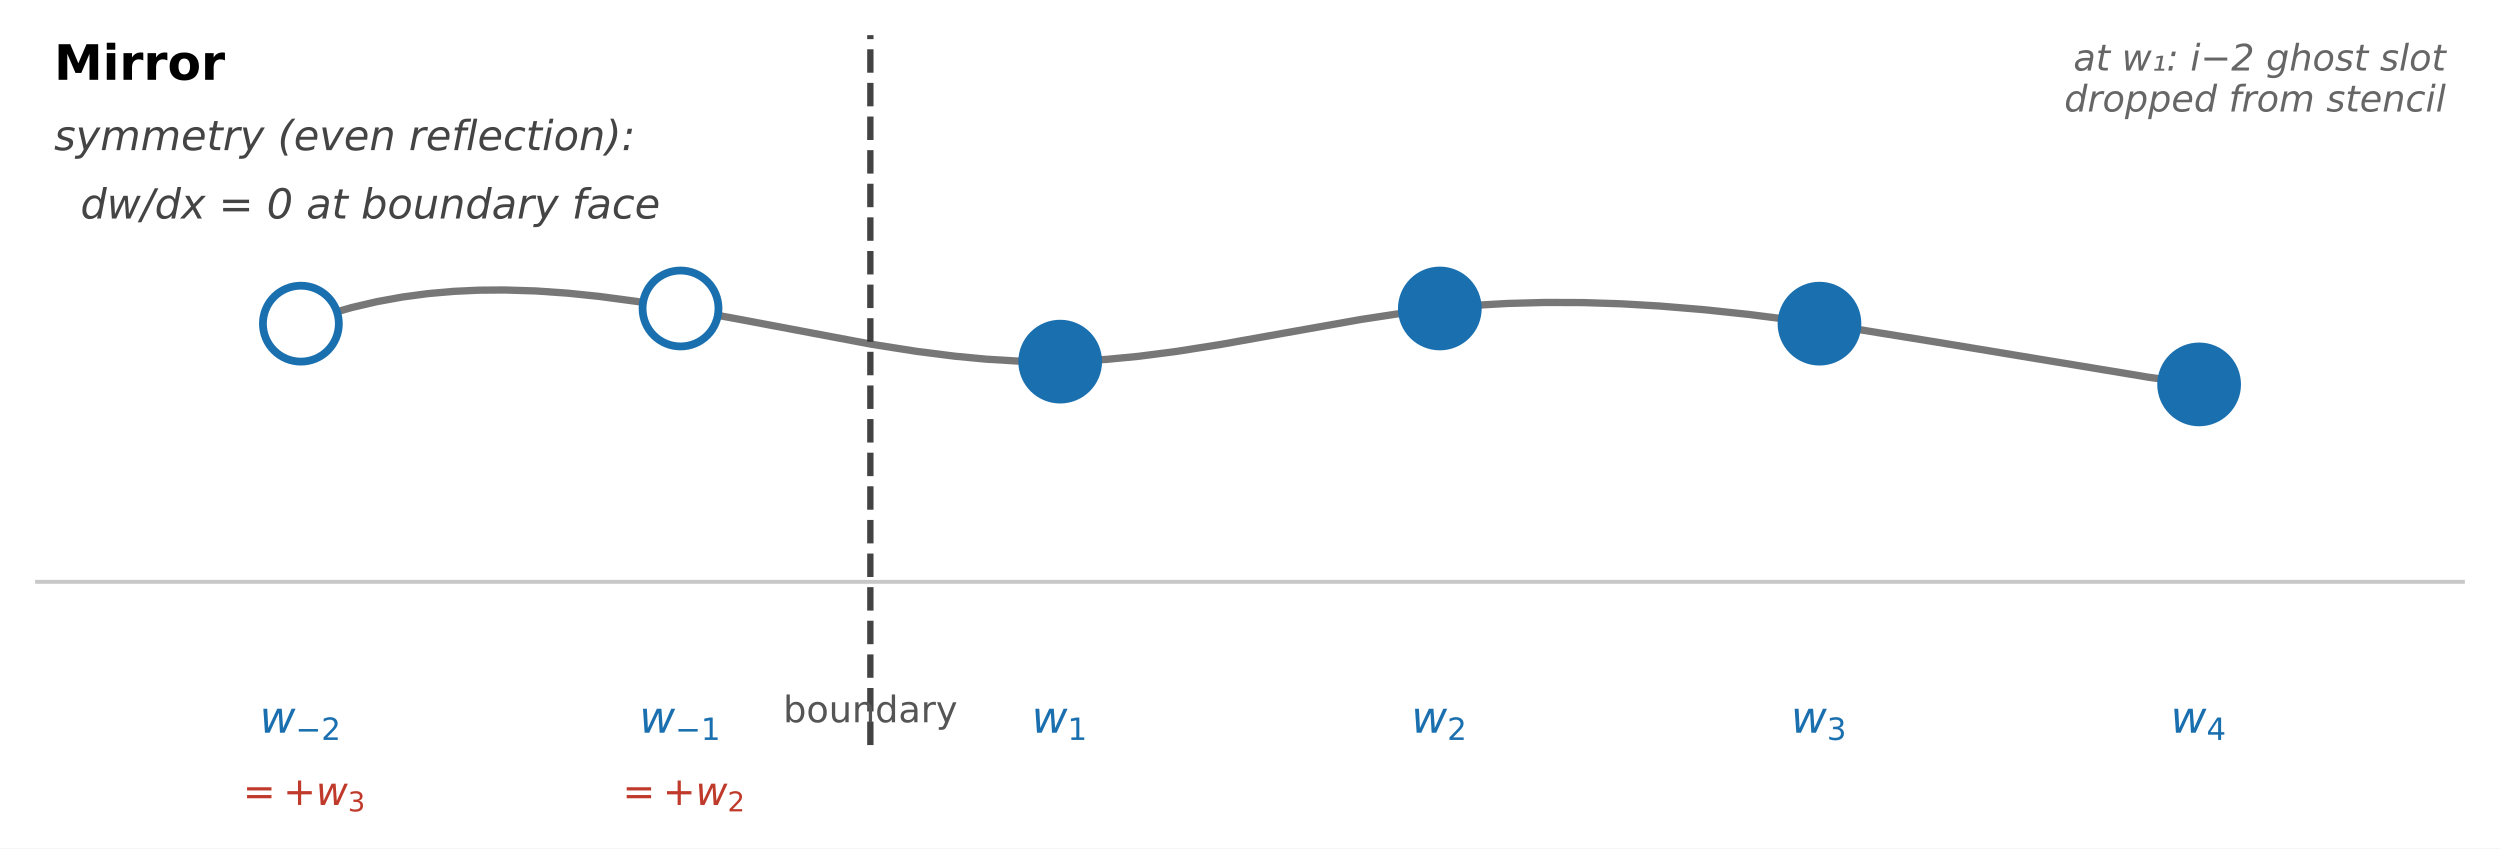
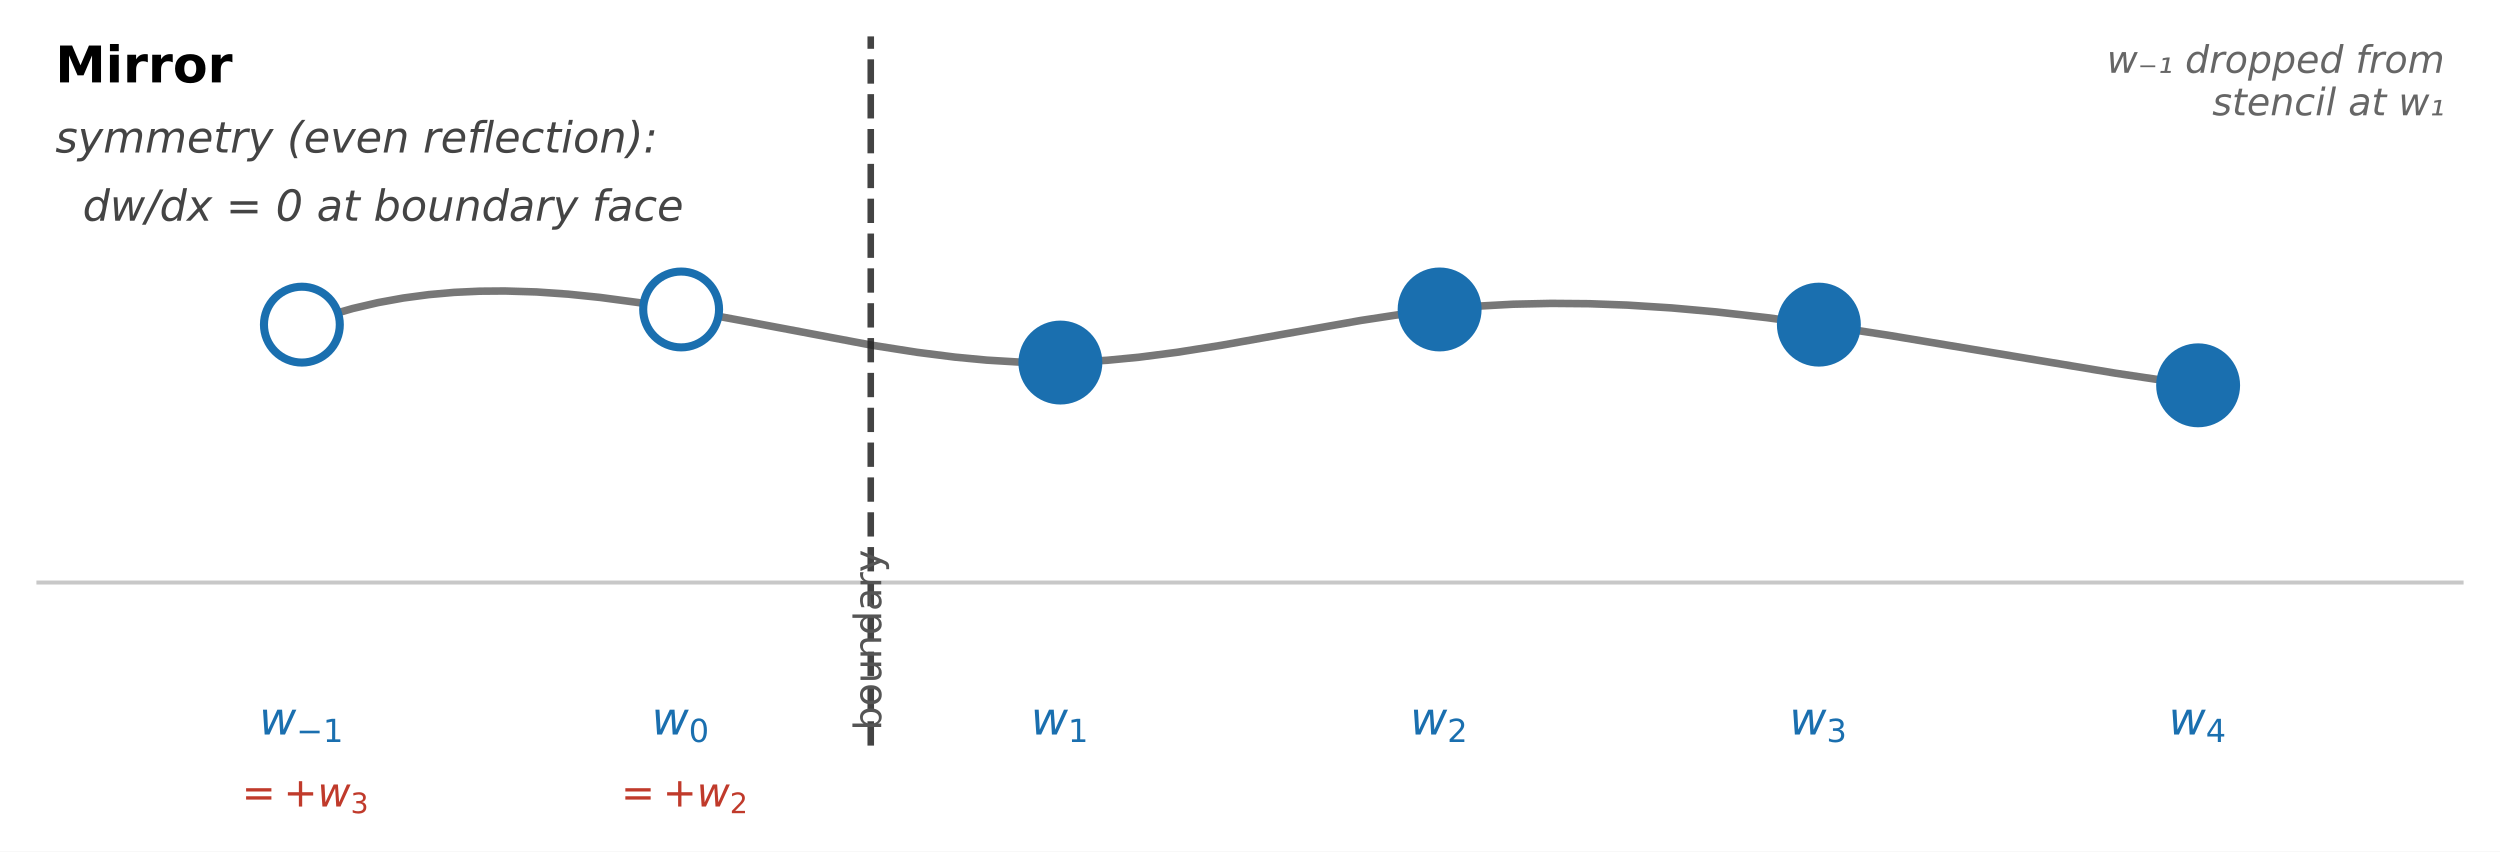
- <svg xmlns="http://www.w3.org/2000/svg" xmlns:xlink="http://www.w3.org/1999/xlink" width="512.4pt" height="173.877pt" viewBox="0 0 512.4 173.877" version="1.1">
+ <svg xmlns="http://www.w3.org/2000/svg" xmlns:xlink="http://www.w3.org/1999/xlink" width="494.4pt" height="168.393pt" viewBox="0 0 494.4 168.393" version="1.1">
  <defs>
    <style type="text/css">*{stroke-linejoin: round; stroke-linecap: butt}</style>
  </defs>
  <g id="figure_1">
    <g id="patch_1">
-       <path d="M 0 173.877  L 512.4 173.877  L 512.4 0  L 0 0  z " style="fill: #ffffff" />
+       <path d="M 0 168.393  L 494.4 168.393  L 494.4 0  L 0 0  z " style="fill: #ffffff" />
    </g>
    <g id="axes_1">
      <g id="line2d_1">
-         <path d="M 7.2 119.25  L 505.2 119.25  " clip-path="url(#pf975902f42)" style="fill: none; stroke: #c8c8c8; stroke-width: 0.8; stroke-linecap: square" />
+         <path d="M 7.2 115.2  L 487.2 115.2  " clip-path="url(#p5c4c3e72d8)" style="fill: none; stroke: #c8c8c8; stroke-width: 0.8; stroke-linecap: square" />
      </g>
      <g id="line2d_2">
-         <path d="M 61.669 66.338  L 66.874 64.534  L 72.078 63.034  L 77.283 61.82  L 82.488 60.874  L 87.693 60.18  L 92.898 59.72  L 98.103 59.476  L 103.308 59.433  L 109.814 59.633  L 116.32 60.084  L 122.826 60.753  L 130.633 61.796  L 139.741 63.27  L 151.452 65.431  L 178.778 70.586  L 187.886 72.015  L 195.694 73.005  L 202.2 73.621  L 208.706 74.009  L 215.212 74.138  L 220.417 74.032  L 226.923 73.648  L 233.429 73.022  L 241.236 72.012  L 250.345 70.571  L 263.357 68.245  L 278.971 65.473  L 288.08 64.086  L 295.887 63.143  L 302.393 62.575  L 308.899 62.2  L 316.706 61.988  L 324.514 62.018  L 332.321 62.268  L 340.128 62.719  L 349.237 63.471  L 358.345 64.435  L 368.755 65.755  L 380.466 67.46  L 396.08 69.982  L 440.322 77.31  L 450.731 78.787  L 450.731 78.787  " clip-path="url(#pf975902f42)" style="fill: none; stroke: #555555; stroke-opacity: 0.8; stroke-width: 1.5; stroke-linecap: square" />
+         <path d="M 59.7 64.2  L 64.717 62.462  L 69.733 61.016  L 74.75 59.846  L 79.767 58.934  L 84.784 58.265  L 89.8 57.821  L 94.817 57.587  L 99.834 57.545  L 106.105 57.737  L 112.376 58.172  L 118.646 58.817  L 126.172 59.823  L 134.951 61.244  L 146.238 63.326  L 172.576 68.295  L 181.356 69.672  L 188.881 70.627  L 195.152 71.22  L 201.422 71.595  L 207.693 71.719  L 212.71 71.617  L 218.981 71.246  L 225.252 70.643  L 232.777 69.67  L 241.556 68.281  L 254.098 66.038  L 269.148 63.367  L 277.927 62.03  L 285.453 61.121  L 291.723 60.573  L 299.248 60.161  L 306.774 59.997  L 314.299 60.062  L 321.824 60.337  L 330.603 60.897  L 339.382 61.683  L 349.416 62.819  L 360.703 64.345  L 373.245 66.269  L 392.058 69.415  L 418.396 73.811  L 430.937 75.686  L 434.7 76.2  L 434.7 76.2  " clip-path="url(#p5c4c3e72d8)" style="fill: none; stroke: #555555; stroke-opacity: 0.8; stroke-width: 1.5; stroke-linecap: square" />
      </g>
      <g id="line2d_3">
-         <path d="M 178.387 152.709  L 178.387 7.2  " clip-path="url(#pf975902f42)" style="fill: none; stroke-dasharray: 4.81,2.08; stroke-dashoffset: 0; stroke: #222222; stroke-opacity: 0.85; stroke-width: 1.3" />
+         <path d="M 172.2 147.45  L 172.2 7.2  " clip-path="url(#p5c4c3e72d8)" style="fill: none; stroke-dasharray: 4.81,2.08; stroke-dashoffset: 0; stroke: #222222; stroke-opacity: 0.85; stroke-width: 1.3" />
      </g>
      <g id="text_1">
-         <g style="fill: #555555" transform="translate(160.5193 148.0371) scale(0.075 -0.075)">
+         <g style="fill: #555555" transform="translate(174.2695 144.45) rotate(-90) scale(0.075 -0.075)">
          <defs>
            <path id="DejaVuSans-62" d="M 3116 1747  Q 3116 2381 2855 2742  Q 2594 3103 2138 3103  Q 1681 3103 1420 2742  Q 1159 2381 1159 1747  Q 1159 1113 1420 752  Q 1681 391 2138 391  Q 2594 391 2855 752  Q 3116 1113 3116 1747  z M 1159 2969  Q 1341 3281 1617 3432  Q 1894 3584 2278 3584  Q 2916 3584 3314 3078  Q 3713 2572 3713 1747  Q 3713 922 3314 415  Q 2916 -91 2278 -91  Q 1894 -91 1617 61  Q 1341 213 1159 525  L 1159 0  L 581 0  L 581 4863  L 1159 4863  L 1159 2969  z " transform="scale(0.015625)" />
            <path id="DejaVuSans-6f" d="M 1959 3097  Q 1497 3097 1228 2736  Q 959 2375 959 1747  Q 959 1119 1226 758  Q 1494 397 1959 397  Q 2419 397 2687 759  Q 2956 1122 2956 1747  Q 2956 2369 2687 2733  Q 2419 3097 1959 3097  z M 1959 3584  Q 2709 3584 3137 3096  Q 3566 2609 3566 1747  Q 3566 888 3137 398  Q 2709 -91 1959 -91  Q 1206 -91 779 398  Q 353 888 353 1747  Q 353 2609 779 3096  Q 1206 3584 1959 3584  z " transform="scale(0.015625)" />
            <path id="DejaVuSans-75" d="M 544 1381  L 544 3500  L 1119 3500  L 1119 1403  Q 1119 906 1312 657  Q 1506 409 1894 409  Q 2359 409 2629 706  Q 2900 1003 2900 1516  L 2900 3500  L 3475 3500  L 3475 0  L 2900 0  L 2900 538  Q 2691 219 2414 64  Q 2138 -91 1772 -91  Q 1169 -91 856 284  Q 544 659 544 1381  z M 1991 3584  L 1991 3584  z " transform="scale(0.015625)" />
            <path id="DejaVuSans-6e" d="M 3513 2113  L 3513 0  L 2938 0  L 2938 2094  Q 2938 2591 2744 2837  Q 2550 3084 2163 3084  Q 1697 3084 1428 2787  Q 1159 2491 1159 1978  L 1159 0  L 581 0  L 581 3500  L 1159 3500  L 1159 2956  Q 1366 3272 1645 3428  Q 1925 3584 2291 3584  Q 2894 3584 3203 3211  Q 3513 2838 3513 2113  z " transform="scale(0.015625)" />
            <path id="DejaVuSans-64" d="M 2906 2969  L 2906 4863  L 3481 4863  L 3481 0  L 2906 0  L 2906 525  Q 2725 213 2448 61  Q 2172 -91 1784 -91  Q 1150 -91 751 415  Q 353 922 353 1747  Q 353 2572 751 3078  Q 1150 3584 1784 3584  Q 2172 3584 2448 3432  Q 2725 3281 2906 2969  z M 947 1747  Q 947 1113 1208 752  Q 1469 391 1925 391  Q 2381 391 2643 752  Q 2906 1113 2906 1747  Q 2906 2381 2643 2742  Q 2381 3103 1925 3103  Q 1469 3103 1208 2742  Q 947 2381 947 1747  z " transform="scale(0.015625)" />
            <path id="DejaVuSans-61" d="M 2194 1759  Q 1497 1759 1228 1600  Q 959 1441 959 1056  Q 959 750 1161 570  Q 1363 391 1709 391  Q 2188 391 2477 730  Q 2766 1069 2766 1631  L 2766 1759  L 2194 1759  z M 3341 1997  L 3341 0  L 2766 0  L 2766 531  Q 2569 213 2275 61  Q 1981 -91 1556 -91  Q 1019 -91 701 211  Q 384 513 384 1019  Q 384 1609 779 1909  Q 1175 2209 1959 2209  L 2766 2209  L 2766 2266  Q 2766 2663 2505 2880  Q 2244 3097 1772 3097  Q 1472 3097 1187 3025  Q 903 2953 641 2809  L 641 3341  Q 956 3463 1253 3523  Q 1550 3584 1831 3584  Q 2591 3584 2966 3190  Q 3341 2797 3341 1997  z " transform="scale(0.015625)" />
            <path id="DejaVuSans-72" d="M 2631 2963  Q 2534 3019 2420 3045  Q 2306 3072 2169 3072  Q 1681 3072 1420 2755  Q 1159 2438 1159 1844  L 1159 0  L 581 0  L 581 3500  L 1159 3500  L 1159 2956  Q 1341 3275 1631 3429  Q 1922 3584 2338 3584  Q 2397 3584 2469 3576  Q 2541 3569 2628 3553  L 2631 2963  z " transform="scale(0.015625)" />
            <path id="DejaVuSans-79" d="M 2059 -325  Q 1816 -950 1584 -1140  Q 1353 -1331 966 -1331  L 506 -1331  L 506 -850  L 844 -850  Q 1081 -850 1212 -737  Q 1344 -625 1503 -206  L 1606 56  L 191 3500  L 800 3500  L 1894 763  L 2988 3500  L 3597 3500  L 2059 -325  z " transform="scale(0.015625)" />
          </defs>
          <use xlink:href="#DejaVuSans-62" />
          <use xlink:href="#DejaVuSans-6f" transform="translate(63.47656 0)" />
          <use xlink:href="#DejaVuSans-75" transform="translate(124.6582 0)" />
          <use xlink:href="#DejaVuSans-6e" transform="translate(188.0371 0)" />
          <use xlink:href="#DejaVuSans-64" transform="translate(251.416 0)" />
          <use xlink:href="#DejaVuSans-61" transform="translate(314.8926 0)" />
          <use xlink:href="#DejaVuSans-72" transform="translate(376.1719 0)" />
          <use xlink:href="#DejaVuSans-79" transform="translate(417.2852 0)" />
        </g>
      </g>
      <g id="text_2">
-         <g style="fill: #1a6faf" transform="translate(53.20875 150.2105) scale(0.09 -0.09)">
+         <g style="fill: #1a6faf" transform="translate(51.24 145.2886) scale(0.09 -0.09)">
          <defs>
            <path id="DejaVuSans-Oblique-77" d="M 544 3500  L 1113 3500  L 1259 684  L 2566 3500  L 3231 3500  L 3425 684  L 4666 3500  L 5241 3500  L 3641 0  L 2969 0  L 2797 2900  L 1459 0  L 781 0  L 544 3500  z " transform="scale(0.015625)" />
            <path id="DejaVuSans-2212" d="M 678 2272  L 4684 2272  L 4684 1741  L 678 1741  L 678 2272  z " transform="scale(0.015625)" />
-             <path id="DejaVuSans-32" d="M 1228 531  L 3431 531  L 3431 0  L 469 0  L 469 531  Q 828 903 1448 1529  Q 2069 2156 2228 2338  Q 2531 2678 2651 2914  Q 2772 3150 2772 3378  Q 2772 3750 2511 3984  Q 2250 4219 1831 4219  Q 1534 4219 1204 4116  Q 875 4013 500 3803  L 500 4441  Q 881 4594 1212 4672  Q 1544 4750 1819 4750  Q 2544 4750 2975 4387  Q 3406 4025 3406 3419  Q 3406 3131 3298 2873  Q 3191 2616 2906 2266  Q 2828 2175 2409 1742  Q 1991 1309 1228 531  z " transform="scale(0.015625)" />
+             <path id="DejaVuSans-31" d="M 794 531  L 1825 531  L 1825 4091  L 703 3866  L 703 4441  L 1819 4666  L 2450 4666  L 2450 531  L 3481 531  L 3481 0  L 794 0  L 794 531  z " transform="scale(0.015625)" />
          </defs>
          <use xlink:href="#DejaVuSans-Oblique-77" transform="translate(0 0.3125)" />
          <use xlink:href="#DejaVuSans-2212" transform="translate(81.78711 -16.09375) scale(0.7)" />
-           <use xlink:href="#DejaVuSans-32" transform="translate(140.4395 -16.09375) scale(0.7)" />
+           <use xlink:href="#DejaVuSans-31" transform="translate(140.4395 -16.09375) scale(0.7)" />
        </g>
      </g>
      <g id="text_3">
-         <g style="fill: #c03a2b" transform="translate(48.22875 165.0131) scale(0.08 -0.08)">
+         <g style="fill: #c03a2b" transform="translate(46.26 159.5288) scale(0.08 -0.08)">
          <defs>
            <path id="DejaVuSans-3d" d="M 678 2906  L 4684 2906  L 4684 2381  L 678 2381  L 678 2906  z M 678 1631  L 4684 1631  L 4684 1100  L 678 1100  L 678 1631  z " transform="scale(0.015625)" />
            <path id="DejaVuSans-2b" d="M 2944 4013  L 2944 2272  L 4684 2272  L 4684 1741  L 2944 1741  L 2944 0  L 2419 0  L 2419 1741  L 678 1741  L 678 2272  L 2419 2272  L 2419 4013  L 2944 4013  z " transform="scale(0.015625)" />
            <path id="DejaVuSans-33" d="M 2597 2516  Q 3050 2419 3304 2112  Q 3559 1806 3559 1356  Q 3559 666 3084 287  Q 2609 -91 1734 -91  Q 1441 -91 1130 -33  Q 819 25 488 141  L 488 750  Q 750 597 1062 519  Q 1375 441 1716 441  Q 2309 441 2620 675  Q 2931 909 2931 1356  Q 2931 1769 2642 2001  Q 2353 2234 1838 2234  L 1294 2234  L 1294 2753  L 1863 2753  Q 2328 2753 2575 2939  Q 2822 3125 2822 3475  Q 2822 3834 2567 4026  Q 2313 4219 1838 4219  Q 1578 4219 1281 4162  Q 984 4106 628 3988  L 628 4550  Q 988 4650 1302 4700  Q 1616 4750 1894 4750  Q 2613 4750 3031 4423  Q 3450 4097 3450 3541  Q 3450 3153 3228 2886  Q 3006 2619 2597 2516  z " transform="scale(0.015625)" />
          </defs>
          <use xlink:href="#DejaVuSans-3d" transform="translate(19.48242 0.296875)" />
          <use xlink:href="#DejaVuSans-2b" transform="translate(122.7539 0.296875)" />
          <use xlink:href="#DejaVuSans-Oblique-77" transform="translate(206.543 0.296875)" />
          <use xlink:href="#DejaVuSans-33" transform="translate(288.3301 -16.10938) scale(0.7)" />
        </g>
      </g>
      <g id="text_4">
-         <g style="fill: #1a6faf" transform="translate(131.0213 150.2105) scale(0.09 -0.09)">
-           <defs>
-             <path id="DejaVuSans-31" d="M 794 531  L 1825 531  L 1825 4091  L 703 3866  L 703 4441  L 1819 4666  L 2450 4666  L 2450 531  L 3481 531  L 3481 0  L 794 0  L 794 531  z " transform="scale(0.015625)" />
-           </defs>
-           <use xlink:href="#DejaVuSans-Oblique-77" transform="translate(0 0.3125)" />
-           <use xlink:href="#DejaVuSans-2212" transform="translate(81.78711 -16.09375) scale(0.7)" />
-           <use xlink:href="#DejaVuSans-31" transform="translate(140.4395 -16.09375) scale(0.7)" />
+         <g style="fill: #1a6faf" transform="translate(128.85 145.2886) scale(0.09 -0.09)">
+           <defs>
+             <path id="DejaVuSans-30" d="M 2034 4250  Q 1547 4250 1301 3770  Q 1056 3291 1056 2328  Q 1056 1369 1301 889  Q 1547 409 2034 409  Q 2525 409 2770 889  Q 3016 1369 3016 2328  Q 3016 3291 2770 3770  Q 2525 4250 2034 4250  z M 2034 4750  Q 2819 4750 3233 4129  Q 3647 3509 3647 2328  Q 3647 1150 3233 529  Q 2819 -91 2034 -91  Q 1250 -91 836 529  Q 422 1150 422 2328  Q 422 3509 836 4129  Q 1250 4750 2034 4750  z " transform="scale(0.015625)" />
+           </defs>
+           <use xlink:href="#DejaVuSans-Oblique-77" transform="translate(0 0.3125)" />
+           <use xlink:href="#DejaVuSans-30" transform="translate(81.78711 -16.09375) scale(0.7)" />
        </g>
      </g>
      <g id="text_5">
-         <g style="fill: #c03a2b" transform="translate(126.0413 165.0131) scale(0.08 -0.08)">
+         <g style="fill: #c03a2b" transform="translate(121.26 159.5288) scale(0.08 -0.08)">
+           <defs>
+             <path id="DejaVuSans-32" d="M 1228 531  L 3431 531  L 3431 0  L 469 0  L 469 531  Q 828 903 1448 1529  Q 2069 2156 2228 2338  Q 2531 2678 2651 2914  Q 2772 3150 2772 3378  Q 2772 3750 2511 3984  Q 2250 4219 1831 4219  Q 1534 4219 1204 4116  Q 875 4013 500 3803  L 500 4441  Q 881 4594 1212 4672  Q 1544 4750 1819 4750  Q 2544 4750 2975 4387  Q 3406 4025 3406 3419  Q 3406 3131 3298 2873  Q 3191 2616 2906 2266  Q 2828 2175 2409 1742  Q 1991 1309 1228 531  z " transform="scale(0.015625)" />
+           </defs>
          <use xlink:href="#DejaVuSans-3d" transform="translate(19.48242 0.296875)" />
          <use xlink:href="#DejaVuSans-2b" transform="translate(122.7539 0.296875)" />
          <use xlink:href="#DejaVuSans-Oblique-77" transform="translate(206.543 0.296875)" />
          <use xlink:href="#DejaVuSans-32" transform="translate(288.3301 -16.10938) scale(0.7)" />
        </g>
      </g>
      <g id="text_6">
-         <g style="fill: #1a6faf" transform="translate(211.4437 150.2105) scale(0.09 -0.09)">
+         <g style="fill: #1a6faf" transform="translate(203.85 145.2886) scale(0.09 -0.09)">
          <use xlink:href="#DejaVuSans-Oblique-77" transform="translate(0 0.3125)" />
          <use xlink:href="#DejaVuSans-31" transform="translate(81.78711 -16.09375) scale(0.7)" />
        </g>
      </g>
      <g id="text_7">
-         <g style="fill: #1a6faf" transform="translate(289.2563 150.2105) scale(0.09 -0.09)">
+         <g style="fill: #1a6faf" transform="translate(278.85 145.2886) scale(0.09 -0.09)">
          <use xlink:href="#DejaVuSans-Oblique-77" transform="translate(0 0.3125)" />
          <use xlink:href="#DejaVuSans-32" transform="translate(81.78711 -16.09375) scale(0.7)" />
        </g>
      </g>
      <g id="text_8">
-         <g style="fill: #1a6faf" transform="translate(367.0688 150.2105) scale(0.09 -0.09)">
+         <g style="fill: #1a6faf" transform="translate(353.85 145.2886) scale(0.09 -0.09)">
          <use xlink:href="#DejaVuSans-Oblique-77" transform="translate(0 0.3125)" />
          <use xlink:href="#DejaVuSans-33" transform="translate(81.78711 -16.09375) scale(0.7)" />
        </g>
      </g>
      <g id="text_9">
-         <g style="fill: #1a6faf" transform="translate(444.8813 150.2105) scale(0.09 -0.09)">
+         <g style="fill: #1a6faf" transform="translate(428.85 145.2886) scale(0.09 -0.09)">
          <defs>
            <path id="DejaVuSans-34" d="M 2419 4116  L 825 1625  L 2419 1625  L 2419 4116  z M 2253 4666  L 3047 4666  L 3047 1625  L 3713 1625  L 3713 1100  L 3047 1100  L 3047 0  L 2419 0  L 2419 1100  L 313 1100  L 313 1709  L 2253 4666  z " transform="scale(0.015625)" />
          </defs>
          <use xlink:href="#DejaVuSans-Oblique-77" transform="translate(0 0.3125)" />
          <use xlink:href="#DejaVuSans-34" transform="translate(81.78711 -16.09375) scale(0.7)" />
        </g>
      </g>
      <g id="text_10">
-         <g transform="translate(11.09062 16.35469) scale(0.1 -0.1)">
+         <g transform="translate(10.95 16.29844) scale(0.1 -0.1)">
          <defs>
            <path id="DejaVuSans-Bold-4d" d="M 588 4666  L 2119 4666  L 3181 2169  L 4250 4666  L 5778 4666  L 5778 0  L 4641 0  L 4641 3413  L 3566 897  L 2803 897  L 1728 3413  L 1728 0  L 588 0  L 588 4666  z " transform="scale(0.015625)" />
            <path id="DejaVuSans-Bold-69" d="M 538 3500  L 1656 3500  L 1656 0  L 538 0  L 538 3500  z M 538 4863  L 1656 4863  L 1656 3950  L 538 3950  L 538 4863  z " transform="scale(0.015625)" />
            <path id="DejaVuSans-Bold-72" d="M 3138 2547  Q 2991 2616 2845 2648  Q 2700 2681 2553 2681  Q 2122 2681 1889 2404  Q 1656 2128 1656 1613  L 1656 0  L 538 0  L 538 3500  L 1656 3500  L 1656 2925  Q 1872 3269 2151 3426  Q 2431 3584 2822 3584  Q 2878 3584 2943 3579  Q 3009 3575 3134 3559  L 3138 2547  z " transform="scale(0.015625)" />
            <path id="DejaVuSans-Bold-6f" d="M 2203 2784  Q 1831 2784 1636 2517  Q 1441 2250 1441 1747  Q 1441 1244 1636 976  Q 1831 709 2203 709  Q 2569 709 2762 976  Q 2956 1244 2956 1747  Q 2956 2250 2762 2517  Q 2569 2784 2203 2784  z M 2203 3584  Q 3106 3584 3614 3096  Q 4122 2609 4122 1747  Q 4122 884 3614 396  Q 3106 -91 2203 -91  Q 1297 -91 786 396  Q 275 884 275 1747  Q 275 2609 786 3096  Q 1297 3584 2203 3584  z " transform="scale(0.015625)" />
          </defs>
          <use xlink:href="#DejaVuSans-Bold-4d" />
          <use xlink:href="#DejaVuSans-Bold-69" transform="translate(99.51172 0)" />
          <use xlink:href="#DejaVuSans-Bold-72" transform="translate(133.7891 0)" />
          <use xlink:href="#DejaVuSans-Bold-72" transform="translate(183.1055 0)" />
          <use xlink:href="#DejaVuSans-Bold-6f" transform="translate(232.4219 0)" />
          <use xlink:href="#DejaVuSans-Bold-72" transform="translate(301.123 0)" />
        </g>
      </g>
      <g id="text_11">
-         <g style="fill: #444444" transform="translate(11.09062 30.77742) scale(0.085 -0.085)">
+         <g style="fill: #444444" transform="translate(10.95 30.15867) scale(0.085 -0.085)">
          <defs>
            <path id="DejaVuSans-Oblique-73" d="M 3200 3397  L 3091 2853  Q 2863 2978 2609 3040  Q 2356 3103 2088 3103  Q 1634 3103 1373 2948  Q 1113 2794 1113 2528  Q 1113 2219 1719 2053  Q 1766 2041 1788 2034  L 1972 1978  Q 2547 1819 2739 1644  Q 2931 1469 2931 1166  Q 2931 609 2489 259  Q 2047 -91 1331 -91  Q 1053 -91 747 -37  Q 441 16 72 128  L 184 722  Q 500 559 806 475  Q 1113 391 1394 391  Q 1816 391 2080 572  Q 2344 753 2344 1031  Q 2344 1331 1650 1516  L 1591 1531  L 1394 1581  Q 956 1697 753 1886  Q 550 2075 550 2369  Q 550 2928 970 3256  Q 1391 3584 2113 3584  Q 2397 3584 2667 3537  Q 2938 3491 3200 3397  z " transform="scale(0.015625)" />
            <path id="DejaVuSans-Oblique-79" d="M 1588 -325  Q 1188 -997 936 -1164  Q 684 -1331 294 -1331  L -159 -1331  L -63 -850  L 269 -850  Q 509 -850 678 -719  Q 847 -588 1056 -206  L 1234 128  L 459 3500  L 1069 3500  L 1650 819  L 3256 3500  L 3859 3500  L 1588 -325  z " transform="scale(0.015625)" />
            <path id="DejaVuSans-Oblique-6d" d="M 5747 2113  L 5338 0  L 4763 0  L 5166 2094  Q 5191 2228 5203 2325  Q 5216 2422 5216 2491  Q 5216 2772 5059 2928  Q 4903 3084 4622 3084  Q 4203 3084 3875 2770  Q 3547 2456 3450 1953  L 3066 0  L 2491 0  L 2900 2094  Q 2925 2209 2937 2307  Q 2950 2406 2950 2484  Q 2950 2769 2794 2926  Q 2638 3084 2363 3084  Q 1938 3084 1609 2770  Q 1281 2456 1184 1953  L 800 0  L 225 0  L 909 3500  L 1484 3500  L 1375 2956  Q 1609 3263 1923 3423  Q 2238 3584 2597 3584  Q 2978 3584 3223 3384  Q 3469 3184 3519 2828  Q 3781 3197 4126 3390  Q 4472 3584 4856 3584  Q 5306 3584 5551 3325  Q 5797 3066 5797 2591  Q 5797 2488 5784 2364  Q 5772 2241 5747 2113  z " transform="scale(0.015625)" />
            <path id="DejaVuSans-Oblique-65" d="M 3078 2063  Q 3088 2113 3092 2166  Q 3097 2219 3097 2272  Q 3097 2653 2873 2875  Q 2650 3097 2266 3097  Q 1838 3097 1509 2826  Q 1181 2556 1013 2059  L 3078 2063  z M 3578 1613  L 903 1613  Q 884 1494 878 1425  Q 872 1356 872 1306  Q 872 872 1139 634  Q 1406 397 1894 397  Q 2269 397 2603 481  Q 2938 566 3225 728  L 3116 159  Q 2806 34 2476 -28  Q 2147 -91 1806 -91  Q 1078 -91 686 257  Q 294 606 294 1247  Q 294 1794 489 2264  Q 684 2734 1063 3103  Q 1306 3334 1642 3459  Q 1978 3584 2356 3584  Q 2950 3584 3301 3228  Q 3653 2872 3653 2272  Q 3653 2128 3634 1964  Q 3616 1800 3578 1613  z " transform="scale(0.015625)" />
            <path id="DejaVuSans-Oblique-74" d="M 2706 3500  L 2619 3053  L 1472 3053  L 1100 1153  Q 1081 1047 1072 975  Q 1063 903 1063 863  Q 1063 663 1183 572  Q 1303 481 1569 481  L 2150 481  L 2053 0  L 1503 0  Q 991 0 739 200  Q 488 400 488 806  Q 488 878 497 964  Q 506 1050 525 1153  L 897 3053  L 409 3053  L 500 3500  L 978 3500  L 1172 4494  L 1747 4494  L 1556 3500  L 2706 3500  z " transform="scale(0.015625)" />
            <path id="DejaVuSans-Oblique-72" d="M 2853 2969  Q 2766 3016 2653 3041  Q 2541 3066 2413 3066  Q 1953 3066 1609 2717  Q 1266 2369 1153 1784  L 800 0  L 225 0  L 909 3500  L 1484 3500  L 1375 2956  Q 1603 3259 1920 3421  Q 2238 3584 2597 3584  Q 2691 3584 2781 3573  Q 2872 3563 2963 3538  L 2853 2969  z " transform="scale(0.015625)" />
            <path id="DejaVuSans-Oblique-20" transform="scale(0.015625)" />
            <path id="DejaVuSans-Oblique-28" d="M 2731 4856  Q 1903 3822 1495 2892  Q 1088 1963 1088 1100  Q 1088 606 1206 120  Q 1325 -366 1563 -844  L 1063 -844  Q 775 -306 634 201  Q 494 709 494 1197  Q 494 2125 923 3036  Q 1353 3947 2222 4856  L 2731 4856  z " transform="scale(0.015625)" />
            <path id="DejaVuSans-Oblique-76" d="M 459 3500  L 1069 3500  L 1581 525  L 3256 3500  L 3866 3500  L 1875 0  L 1100 0  L 459 3500  z " transform="scale(0.015625)" />
            <path id="DejaVuSans-Oblique-6e" d="M 3566 2113  L 3156 0  L 2578 0  L 2988 2091  Q 3016 2238 3031 2350  Q 3047 2463 3047 2528  Q 3047 2791 2881 2937  Q 2716 3084 2419 3084  Q 1956 3084 1622 2776  Q 1288 2469 1184 1941  L 800 0  L 225 0  L 903 3500  L 1478 3500  L 1363 2950  Q 1603 3253 1940 3418  Q 2278 3584 2650 3584  Q 3113 3584 3367 3334  Q 3622 3084 3622 2631  Q 3622 2519 3608 2391  Q 3594 2263 3566 2113  z " transform="scale(0.015625)" />
            <path id="DejaVuSans-Oblique-66" d="M 3059 4863  L 2969 4384  L 2419 4384  Q 2106 4384 1964 4261  Q 1822 4138 1753 3809  L 1691 3500  L 2638 3500  L 2553 3053  L 1606 3053  L 1013 0  L 434 0  L 1031 3053  L 481 3053  L 563 3500  L 1113 3500  L 1159 3744  Q 1278 4363 1576 4613  Q 1875 4863 2516 4863  L 3059 4863  z " transform="scale(0.015625)" />
            <path id="DejaVuSans-Oblique-6c" d="M 1172 4863  L 1747 4863  L 800 0  L 225 0  L 1172 4863  z " transform="scale(0.015625)" />
            <path id="DejaVuSans-Oblique-63" d="M 3431 3366  L 3316 2797  Q 3109 2947 2876 3022  Q 2644 3097 2394 3097  Q 2119 3097 1870 3000  Q 1622 2903 1453 2725  Q 1184 2453 1037 2087  Q 891 1722 891 1331  Q 891 859 1127 628  Q 1363 397 1844 397  Q 2081 397 2348 469  Q 2616 541 2906 684  L 2797 116  Q 2547 13 2283 -39  Q 2019 -91 1741 -91  Q 1044 -91 669 257  Q 294 606 294 1253  Q 294 1797 489 2255  Q 684 2713 1069 3078  Q 1331 3328 1684 3456  Q 2038 3584 2456 3584  Q 2700 3584 2940 3529  Q 3181 3475 3431 3366  z " transform="scale(0.015625)" />
            <path id="DejaVuSans-Oblique-69" d="M 1172 4863  L 1747 4863  L 1606 4134  L 1031 4134  L 1172 4863  z M 909 3500  L 1484 3500  L 800 0  L 225 0  L 909 3500  z " transform="scale(0.015625)" />
            <path id="DejaVuSans-Oblique-6f" d="M 1625 -91  Q 1009 -91 651 289  Q 294 669 294 1325  Q 294 1706 417 2101  Q 541 2497 738 2766  Q 1047 3184 1428 3384  Q 1809 3584 2291 3584  Q 2888 3584 3255 3212  Q 3622 2841 3622 2241  Q 3622 1825 3500 1412  Q 3378 1000 3181 728  Q 2875 309 2494 109  Q 2113 -91 1625 -91  z M 891 1344  Q 891 869 1089 633  Q 1288 397 1691 397  Q 2269 397 2648 901  Q 3028 1406 3028 2181  Q 3028 2634 2825 2865  Q 2622 3097 2228 3097  Q 1903 3097 1650 2945  Q 1397 2794 1197 2484  Q 1050 2253 970 1956  Q 891 1659 891 1344  z " transform="scale(0.015625)" />
            <path id="DejaVuSans-Oblique-29" d="M -397 -844  Q 434 191 840 1120  Q 1247 2050 1247 2913  Q 1247 3406 1130 3892  Q 1013 4378 775 4856  L 1275 4856  Q 1563 4316 1703 3812  Q 1844 3309 1844 2822  Q 1844 1891 1411 973  Q 978 56 116 -844  L -397 -844  z " transform="scale(0.015625)" />
            <path id="DejaVuSans-Oblique-3a" d="M 978 3309  L 1638 3309  L 1484 2516  L 825 2516  L 978 3309  z M 488 794  L 1147 794  L 991 0  L 331 0  L 488 794  z " transform="scale(0.015625)" />
          </defs>
          <use xlink:href="#DejaVuSans-Oblique-73" />
          <use xlink:href="#DejaVuSans-Oblique-79" transform="translate(52.09961 0)" />
          <use xlink:href="#DejaVuSans-Oblique-6d" transform="translate(111.2793 0)" />
          <use xlink:href="#DejaVuSans-Oblique-6d" transform="translate(208.6914 0)" />
          <use xlink:href="#DejaVuSans-Oblique-65" transform="translate(306.1035 0)" />
          <use xlink:href="#DejaVuSans-Oblique-74" transform="translate(367.627 0)" />
          <use xlink:href="#DejaVuSans-Oblique-72" transform="translate(406.8359 0)" />
          <use xlink:href="#DejaVuSans-Oblique-79" transform="translate(447.9492 0)" />
          <use xlink:href="#DejaVuSans-Oblique-20" transform="translate(507.1289 0)" />
          <use xlink:href="#DejaVuSans-Oblique-28" transform="translate(538.916 0)" />
          <use xlink:href="#DejaVuSans-Oblique-65" transform="translate(577.9297 0)" />
          <use xlink:href="#DejaVuSans-Oblique-76" transform="translate(639.4531 0)" />
          <use xlink:href="#DejaVuSans-Oblique-65" transform="translate(698.6328 0)" />
          <use xlink:href="#DejaVuSans-Oblique-6e" transform="translate(760.1562 0)" />
          <use xlink:href="#DejaVuSans-Oblique-20" transform="translate(823.5352 0)" />
          <use xlink:href="#DejaVuSans-Oblique-72" transform="translate(855.3223 0)" />
          <use xlink:href="#DejaVuSans-Oblique-65" transform="translate(896.4355 0)" />
          <use xlink:href="#DejaVuSans-Oblique-66" transform="translate(957.959 0)" />
          <use xlink:href="#DejaVuSans-Oblique-6c" transform="translate(993.1641 0)" />
          <use xlink:href="#DejaVuSans-Oblique-65" transform="translate(1020.947 0)" />
          <use xlink:href="#DejaVuSans-Oblique-63" transform="translate(1082.471 0)" />
          <use xlink:href="#DejaVuSans-Oblique-74" transform="translate(1137.451 0)" />
          <use xlink:href="#DejaVuSans-Oblique-69" transform="translate(1176.66 0)" />
          <use xlink:href="#DejaVuSans-Oblique-6f" transform="translate(1204.443 0)" />
          <use xlink:href="#DejaVuSans-Oblique-6e" transform="translate(1265.625 0)" />
          <use xlink:href="#DejaVuSans-Oblique-29" transform="translate(1329.004 0)" />
          <use xlink:href="#DejaVuSans-Oblique-3a" transform="translate(1368.018 0)" />
        </g>
      </g>
      <g id="text_12">
-         <g style="fill: #444444" transform="translate(11.09062 44.78367) scale(0.085 -0.085)">
+         <g style="fill: #444444" transform="translate(10.95 43.65867) scale(0.085 -0.085)">
          <defs>
            <path id="DejaVuSans-Oblique-64" d="M 2675 525  Q 2444 222 2128 65  Q 1813 -91 1428 -91  Q 903 -91 598 267  Q 294 625 294 1247  Q 294 1766 478 2236  Q 663 2706 1013 3078  Q 1244 3325 1534 3454  Q 1825 3584 2144 3584  Q 2481 3584 2739 3421  Q 2997 3259 3138 2956  L 3513 4863  L 4091 4863  L 3144 0  L 2566 0  L 2675 525  z M 891 1350  Q 891 897 1095 644  Q 1300 391 1663 391  Q 1931 391 2161 520  Q 2391 650 2566 903  Q 2750 1166 2856 1509  Q 2963 1853 2963 2188  Q 2963 2622 2758 2865  Q 2553 3109 2194 3109  Q 1922 3109 1687 2981  Q 1453 2853 1288 2613  Q 1106 2353 998 2009  Q 891 1666 891 1350  z " transform="scale(0.015625)" />
            <path id="DejaVuSans-Oblique-2f" d="M 2175 4666  L 2731 4666  L 84 -594  L -469 -594  L 2175 4666  z " transform="scale(0.015625)" />
            <path id="DejaVuSans-Oblique-78" d="M 3841 3500  L 2234 1784  L 3219 0  L 2559 0  L 1819 1388  L 531 0  L -166 0  L 1556 1844  L 641 3500  L 1300 3500  L 1972 2234  L 3144 3500  L 3841 3500  z " transform="scale(0.015625)" />
            <path id="DejaVuSans-Oblique-3d" d="M 678 2906  L 4684 2906  L 4684 2381  L 678 2381  L 678 2906  z M 678 1631  L 4684 1631  L 4684 1100  L 678 1100  L 678 1631  z " transform="scale(0.015625)" />
            <path id="DejaVuSans-Oblique-30" d="M 2444 4750  Q 3078 4750 3414 4328  Q 3750 3906 3750 3116  Q 3750 2516 3592 1923  Q 3434 1331 3150 863  Q 2859 394 2467 151  Q 2075 -91 1600 -91  Q 988 -91 653 334  Q 319 759 319 1544  Q 319 2138 480 2733  Q 641 3328 928 3794  Q 1216 4263 1602 4506  Q 1988 4750 2444 4750  z M 2406 4250  Q 2169 4250 1955 4123  Q 1741 3997 1569 3750  Q 1281 3338 1111 2720  Q 941 2103 941 1453  Q 941 938 1123 673  Q 1306 409 1663 409  Q 1913 409 2125 536  Q 2338 663 2509 909  Q 2794 1319 2961 1936  Q 3128 2553 3128 3206  Q 3128 3722 2945 3986  Q 2763 4250 2406 4250  z " transform="scale(0.015625)" />
            <path id="DejaVuSans-Oblique-61" d="M 3438 1997  L 3047 0  L 2472 0  L 2578 531  Q 2325 219 2001 64  Q 1678 -91 1281 -91  Q 834 -91 548 182  Q 263 456 263 884  Q 263 1497 752 1853  Q 1241 2209 2100 2209  L 2900 2209  L 2931 2363  Q 2938 2388 2941 2417  Q 2944 2447 2944 2509  Q 2944 2788 2717 2942  Q 2491 3097 2081 3097  Q 1800 3097 1504 3025  Q 1209 2953 897 2809  L 997 3341  Q 1322 3463 1633 3523  Q 1944 3584 2234 3584  Q 2853 3584 3176 3315  Q 3500 3047 3500 2534  Q 3500 2431 3484 2292  Q 3469 2153 3438 1997  z M 2816 1759  L 2241 1759  Q 1534 1759 1195 1570  Q 856 1381 856 984  Q 856 709 1029 553  Q 1203 397 1509 397  Q 1978 397 2328 733  Q 2678 1069 2791 1631  L 2816 1759  z " transform="scale(0.015625)" />
            <path id="DejaVuSans-Oblique-62" d="M 3169 2138  Q 3169 2591 2961 2847  Q 2753 3103 2388 3103  Q 2122 3103 1889 2973  Q 1656 2844 1484 2597  Q 1303 2338 1198 1995  Q 1094 1653 1094 1313  Q 1094 881 1298 636  Q 1503 391 1863 391  Q 2134 391 2365 517  Q 2597 644 2772 891  Q 2950 1147 3059 1487  Q 3169 1828 3169 2138  z M 1381 2969  Q 1594 3256 1914 3420  Q 2234 3584 2584 3584  Q 3122 3584 3439 3221  Q 3756 2859 3756 2241  Q 3756 1734 3570 1259  Q 3384 784 3041 416  Q 2816 172 2522 40  Q 2228 -91 1906 -91  Q 1566 -91 1316 65  Q 1066 222 909 531  L 806 0  L 231 0  L 1178 4863  L 1753 4863  L 1381 2969  z " transform="scale(0.015625)" />
            <path id="DejaVuSans-Oblique-75" d="M 428 1388  L 838 3500  L 1416 3500  L 1006 1409  Q 975 1256 961 1147  Q 947 1038 947 966  Q 947 700 1109 554  Q 1272 409 1569 409  Q 2031 409 2368 721  Q 2706 1034 2809 1563  L 3194 3500  L 3769 3500  L 3091 0  L 2516 0  L 2631 550  Q 2388 244 2052 76  Q 1716 -91 1338 -91  Q 878 -91 622 161  Q 366 413 366 863  Q 366 956 381 1097  Q 397 1238 428 1388  z " transform="scale(0.015625)" />
          </defs>
          <use xlink:href="#DejaVuSans-Oblique-20" />
          <use xlink:href="#DejaVuSans-Oblique-20" transform="translate(31.78711 0)" />
          <use xlink:href="#DejaVuSans-Oblique-64" transform="translate(63.57422 0)" />
          <use xlink:href="#DejaVuSans-Oblique-77" transform="translate(127.0508 0)" />
          <use xlink:href="#DejaVuSans-Oblique-2f" transform="translate(208.8379 0)" />
          <use xlink:href="#DejaVuSans-Oblique-64" transform="translate(242.5293 0)" />
          <use xlink:href="#DejaVuSans-Oblique-78" transform="translate(306.0059 0)" />
          <use xlink:href="#DejaVuSans-Oblique-20" transform="translate(365.1855 0)" />
          <use xlink:href="#DejaVuSans-Oblique-3d" transform="translate(396.9727 0)" />
          <use xlink:href="#DejaVuSans-Oblique-20" transform="translate(480.7617 0)" />
          <use xlink:href="#DejaVuSans-Oblique-30" transform="translate(512.5488 0)" />
          <use xlink:href="#DejaVuSans-Oblique-20" transform="translate(576.1719 0)" />
          <use xlink:href="#DejaVuSans-Oblique-61" transform="translate(607.959 0)" />
          <use xlink:href="#DejaVuSans-Oblique-74" transform="translate(669.2383 0)" />
          <use xlink:href="#DejaVuSans-Oblique-20" transform="translate(708.4473 0)" />
          <use xlink:href="#DejaVuSans-Oblique-62" transform="translate(740.2344 0)" />
          <use xlink:href="#DejaVuSans-Oblique-6f" transform="translate(803.7109 0)" />
          <use xlink:href="#DejaVuSans-Oblique-75" transform="translate(864.8926 0)" />
          <use xlink:href="#DejaVuSans-Oblique-6e" transform="translate(928.2715 0)" />
          <use xlink:href="#DejaVuSans-Oblique-64" transform="translate(991.6504 0)" />
          <use xlink:href="#DejaVuSans-Oblique-61" transform="translate(1055.127 0)" />
          <use xlink:href="#DejaVuSans-Oblique-72" transform="translate(1116.406 0)" />
          <use xlink:href="#DejaVuSans-Oblique-79" transform="translate(1157.52 0)" />
          <use xlink:href="#DejaVuSans-Oblique-20" transform="translate(1216.699 0)" />
          <use xlink:href="#DejaVuSans-Oblique-66" transform="translate(1248.486 0)" />
          <use xlink:href="#DejaVuSans-Oblique-61" transform="translate(1283.691 0)" />
          <use xlink:href="#DejaVuSans-Oblique-63" transform="translate(1344.971 0)" />
          <use xlink:href="#DejaVuSans-Oblique-65" transform="translate(1399.951 0)" />
        </g>
      </g>
      <g id="text_13">
-         <g style="fill: #666666" transform="translate(424.9605 14.45508) scale(0.075 -0.075)">
-           <defs>
+         <g style="fill: #666666" transform="translate(416.6332 14.39883) scale(0.075 -0.075)">
+           <defs>
+             <path id="DejaVuSans-Oblique-208b" d="M 428 1247  L 2950 1247  L 2950 951  L 428 951  L 428 1247  z " transform="scale(0.015625)" />
            <path id="DejaVuSans-Oblique-2081" d="M 488 319  L 1125 319  L 1497 2229  L 781 2101  L 850 2463  L 1569 2585  L 2022 2585  L 1581 319  L 2222 319  L 2150 -24  L 422 -24  L 488 319  z " transform="scale(0.015625)" />
-             <path id="DejaVuSans-Oblique-2212" d="M 678 2272  L 4684 2272  L 4684 1741  L 678 1741  L 678 2272  z " transform="scale(0.015625)" />
-             <path id="DejaVuSans-Oblique-32" d="M 2950 2253  L 934 525  L 3163 525  L 3053 0  L 25 0  L 128 531  L 2234 2338  Q 2656 2703 2832 2979  Q 3009 3256 3009 3547  Q 3009 3850 2796 4040  Q 2584 4231 2241 4231  Q 1944 4231 1581 4125  Q 1219 4019 806 3816  L 922 4441  Q 1309 4594 1662 4672  Q 2016 4750 2316 4750  Q 2928 4750 3301 4425  Q 3675 4100 3675 3572  Q 3675 3216 3497 2892  Q 3319 2569 2950 2253  z " transform="scale(0.015625)" />
-             <path id="DejaVuSans-Oblique-67" d="M 3816 3500  L 3219 434  Q 3047 -456 2561 -893  Q 2075 -1331 1253 -1331  Q 950 -1331 690 -1286  Q 431 -1241 206 -1147  L 313 -588  Q 525 -725 762 -790  Q 1000 -856 1269 -856  Q 1816 -856 2167 -557  Q 2519 -259 2631 300  L 2681 563  Q 2441 288 2122 144  Q 1803 0 1434 0  Q 903 0 598 351  Q 294 703 294 1319  Q 294 1803 478 2267  Q 663 2731 997 3091  Q 1219 3328 1514 3456  Q 1809 3584 2131 3584  Q 2484 3584 2746 3420  Q 3009 3256 3138 2956  L 3238 3500  L 3816 3500  z M 2950 2216  Q 2950 2641 2750 2872  Q 2550 3103 2181 3103  Q 1953 3103 1747 3012  Q 1541 2922 1394 2759  Q 1156 2491 1023 2127  Q 891 1763 891 1375  Q 891 944 1092 712  Q 1294 481 1672 481  Q 2219 481 2584 976  Q 2950 1472 2950 2216  z " transform="scale(0.015625)" />
-             <path id="DejaVuSans-Oblique-68" d="M 3566 2113  L 3156 0  L 2578 0  L 2988 2091  Q 3016 2238 3031 2350  Q 3047 2463 3047 2528  Q 3047 2791 2881 2937  Q 2716 3084 2419 3084  Q 1956 3084 1617 2771  Q 1278 2459 1178 1941  L 800 0  L 225 0  L 1172 4863  L 1747 4863  L 1375 2950  Q 1594 3244 1934 3414  Q 2275 3584 2650 3584  Q 3113 3584 3367 3334  Q 3622 3084 3622 2631  Q 3622 2519 3608 2391  Q 3594 2263 3566 2113  z " transform="scale(0.015625)" />
-           </defs>
-           <use xlink:href="#DejaVuSans-Oblique-61" />
-           <use xlink:href="#DejaVuSans-Oblique-74" transform="translate(61.2793 0)" />
-           <use xlink:href="#DejaVuSans-Oblique-20" transform="translate(100.4883 0)" />
-           <use xlink:href="#DejaVuSans-Oblique-77" transform="translate(132.2754 0)" />
-           <use xlink:href="#DejaVuSans-Oblique-2081" transform="translate(214.0625 0)" />
-           <use xlink:href="#DejaVuSans-Oblique-3a" transform="translate(254.1504 0)" />
-           <use xlink:href="#DejaVuSans-Oblique-20" transform="translate(287.8418 0)" />
-           <use xlink:href="#DejaVuSans-Oblique-69" transform="translate(319.6289 0)" />
-           <use xlink:href="#DejaVuSans-Oblique-2212" transform="translate(347.4121 0)" />
-           <use xlink:href="#DejaVuSans-Oblique-32" transform="translate(431.2012 0)" />
-           <use xlink:href="#DejaVuSans-Oblique-20" transform="translate(494.8242 0)" />
-           <use xlink:href="#DejaVuSans-Oblique-67" transform="translate(526.6113 0)" />
-           <use xlink:href="#DejaVuSans-Oblique-68" transform="translate(590.0879 0)" />
-           <use xlink:href="#DejaVuSans-Oblique-6f" transform="translate(653.4668 0)" />
-           <use xlink:href="#DejaVuSans-Oblique-73" transform="translate(714.6484 0)" />
-           <use xlink:href="#DejaVuSans-Oblique-74" transform="translate(766.748 0)" />
-           <use xlink:href="#DejaVuSans-Oblique-20" transform="translate(805.957 0)" />
-           <use xlink:href="#DejaVuSans-Oblique-73" transform="translate(837.7441 0)" />
-           <use xlink:href="#DejaVuSans-Oblique-6c" transform="translate(889.8438 0)" />
-           <use xlink:href="#DejaVuSans-Oblique-6f" transform="translate(917.627 0)" />
-           <use xlink:href="#DejaVuSans-Oblique-74" transform="translate(978.8086 0)" />
-         </g>
-         <g style="fill: #666666" transform="translate(423.0855 22.85344) scale(0.075 -0.075)">
-           <defs>
            <path id="DejaVuSans-Oblique-70" d="M 3175 2156  Q 3175 2616 2975 2859  Q 2775 3103 2400 3103  Q 2144 3103 1911 2972  Q 1678 2841 1497 2591  Q 1319 2344 1212 1994  Q 1106 1644 1106 1300  Q 1106 863 1306 627  Q 1506 391 1875 391  Q 2147 391 2380 519  Q 2613 647 2778 891  Q 2956 1147 3065 1494  Q 3175 1841 3175 2156  z M 1394 2969  Q 1625 3272 1939 3428  Q 2253 3584 2638 3584  Q 3175 3584 3472 3232  Q 3769 2881 3769 2247  Q 3769 1728 3584 1258  Q 3400 788 3053 416  Q 2822 169 2531 39  Q 2241 -91 1919 -91  Q 1547 -91 1294 64  Q 1041 219 916 525  L 556 -1331  L -19 -1331  L 922 3500  L 1497 3500  L 1394 2969  z " transform="scale(0.015625)" />
          </defs>
-           <use xlink:href="#DejaVuSans-Oblique-64" />
-           <use xlink:href="#DejaVuSans-Oblique-72" transform="translate(63.47656 0)" />
-           <use xlink:href="#DejaVuSans-Oblique-6f" transform="translate(104.5898 0)" />
-           <use xlink:href="#DejaVuSans-Oblique-70" transform="translate(165.7715 0)" />
-           <use xlink:href="#DejaVuSans-Oblique-70" transform="translate(229.248 0)" />
-           <use xlink:href="#DejaVuSans-Oblique-65" transform="translate(292.7246 0)" />
-           <use xlink:href="#DejaVuSans-Oblique-64" transform="translate(354.248 0)" />
-           <use xlink:href="#DejaVuSans-Oblique-20" transform="translate(417.7246 0)" />
-           <use xlink:href="#DejaVuSans-Oblique-66" transform="translate(449.5117 0)" />
-           <use xlink:href="#DejaVuSans-Oblique-72" transform="translate(484.7168 0)" />
-           <use xlink:href="#DejaVuSans-Oblique-6f" transform="translate(525.8301 0)" />
-           <use xlink:href="#DejaVuSans-Oblique-6d" transform="translate(587.0117 0)" />
-           <use xlink:href="#DejaVuSans-Oblique-20" transform="translate(684.4238 0)" />
-           <use xlink:href="#DejaVuSans-Oblique-73" transform="translate(716.2109 0)" />
-           <use xlink:href="#DejaVuSans-Oblique-74" transform="translate(768.3105 0)" />
-           <use xlink:href="#DejaVuSans-Oblique-65" transform="translate(807.5195 0)" />
-           <use xlink:href="#DejaVuSans-Oblique-6e" transform="translate(869.043 0)" />
-           <use xlink:href="#DejaVuSans-Oblique-63" transform="translate(932.4219 0)" />
-           <use xlink:href="#DejaVuSans-Oblique-69" transform="translate(987.4023 0)" />
-           <use xlink:href="#DejaVuSans-Oblique-6c" transform="translate(1015.186 0)" />
+           <use xlink:href="#DejaVuSans-Oblique-77" />
+           <use xlink:href="#DejaVuSans-Oblique-208b" transform="translate(81.78711 0)" />
+           <use xlink:href="#DejaVuSans-Oblique-2081" transform="translate(134.5703 0)" />
+           <use xlink:href="#DejaVuSans-Oblique-20" transform="translate(174.6582 0)" />
+           <use xlink:href="#DejaVuSans-Oblique-64" transform="translate(206.4453 0)" />
+           <use xlink:href="#DejaVuSans-Oblique-72" transform="translate(269.9219 0)" />
+           <use xlink:href="#DejaVuSans-Oblique-6f" transform="translate(311.0352 0)" />
+           <use xlink:href="#DejaVuSans-Oblique-70" transform="translate(372.2168 0)" />
+           <use xlink:href="#DejaVuSans-Oblique-70" transform="translate(435.6934 0)" />
+           <use xlink:href="#DejaVuSans-Oblique-65" transform="translate(499.1699 0)" />
+           <use xlink:href="#DejaVuSans-Oblique-64" transform="translate(560.6934 0)" />
+           <use xlink:href="#DejaVuSans-Oblique-20" transform="translate(624.1699 0)" />
+           <use xlink:href="#DejaVuSans-Oblique-66" transform="translate(655.957 0)" />
+           <use xlink:href="#DejaVuSans-Oblique-72" transform="translate(691.1621 0)" />
+           <use xlink:href="#DejaVuSans-Oblique-6f" transform="translate(732.2754 0)" />
+           <use xlink:href="#DejaVuSans-Oblique-6d" transform="translate(793.457 0)" />
+         </g>
+         <g style="fill: #666666" transform="translate(437.4996 22.79719) scale(0.075 -0.075)">
+           <use xlink:href="#DejaVuSans-Oblique-73" />
+           <use xlink:href="#DejaVuSans-Oblique-74" transform="translate(52.09961 0)" />
+           <use xlink:href="#DejaVuSans-Oblique-65" transform="translate(91.30859 0)" />
+           <use xlink:href="#DejaVuSans-Oblique-6e" transform="translate(152.832 0)" />
+           <use xlink:href="#DejaVuSans-Oblique-63" transform="translate(216.2109 0)" />
+           <use xlink:href="#DejaVuSans-Oblique-69" transform="translate(271.1914 0)" />
+           <use xlink:href="#DejaVuSans-Oblique-6c" transform="translate(298.9746 0)" />
+           <use xlink:href="#DejaVuSans-Oblique-20" transform="translate(326.7578 0)" />
+           <use xlink:href="#DejaVuSans-Oblique-61" transform="translate(358.5449 0)" />
+           <use xlink:href="#DejaVuSans-Oblique-74" transform="translate(419.8242 0)" />
+           <use xlink:href="#DejaVuSans-Oblique-20" transform="translate(459.0332 0)" />
+           <use xlink:href="#DejaVuSans-Oblique-77" transform="translate(490.8203 0)" />
+           <use xlink:href="#DejaVuSans-Oblique-2081" transform="translate(572.6074 0)" />
        </g>
      </g>
      <g id="patch_2">
-         <path d="M 61.669 74.119  C 63.732 74.119 65.712 73.299 67.171 71.84  C 68.63 70.38 69.45 68.401 69.45 66.338  C 69.45 64.274 68.63 62.295 67.171 60.835  C 65.712 59.376 63.732 58.556 61.669 58.556  C 59.605 58.556 57.626 59.376 56.167 60.835  C 54.707 62.295 53.888 64.274 53.888 66.338  C 53.888 68.401 54.707 70.38 56.167 71.84  C 57.626 73.299 59.605 74.119 61.669 74.119  z " style="fill: #ffffff; stroke: #1a6faf; stroke-width: 1.6; stroke-linejoin: miter" />
+         <path d="M 59.7 71.7  C 61.689 71.7 63.597 70.91 65.003 69.503  C 66.41 68.097 67.2 66.189 67.2 64.2  C 67.2 62.211 66.41 60.303 65.003 58.897  C 63.597 57.49 61.689 56.7 59.7 56.7  C 57.711 56.7 55.803 57.49 54.397 58.897  C 52.99 60.303 52.2 62.211 52.2 64.2  C 52.2 66.189 52.99 68.097 54.397 69.503  C 55.803 70.91 57.711 71.7 59.7 71.7  z " style="fill: #ffffff; stroke: #1a6faf; stroke-width: 1.6; stroke-linejoin: miter" />
      </g>
      <g id="patch_3">
-         <path d="M 139.481 71.006  C 141.545 71.006 143.524 70.186 144.983 68.727  C 146.443 67.268 147.262 65.289 147.262 63.225  C 147.262 61.161 146.443 59.182 144.983 57.723  C 143.524 56.264 141.545 55.444 139.481 55.444  C 137.418 55.444 135.438 56.264 133.979 57.723  C 132.52 59.182 131.7 61.161 131.7 63.225  C 131.7 65.289 132.52 67.268 133.979 68.727  C 135.438 70.186 137.418 71.006 139.481 71.006  z " style="fill: #ffffff; stroke: #1a6faf; stroke-width: 1.6; stroke-linejoin: miter" />
+         <path d="M 134.7 68.7  C 136.689 68.7 138.597 67.91 140.003 66.503  C 141.41 65.097 142.2 63.189 142.2 61.2  C 142.2 59.211 141.41 57.303 140.003 55.897  C 138.597 54.49 136.689 53.7 134.7 53.7  C 132.711 53.7 130.803 54.49 129.397 55.897  C 127.99 57.303 127.2 59.211 127.2 61.2  C 127.2 63.189 127.99 65.097 129.397 66.503  C 130.803 67.91 132.711 68.7 134.7 68.7  z " style="fill: #ffffff; stroke: #1a6faf; stroke-width: 1.6; stroke-linejoin: miter" />
      </g>
      <g id="patch_4">
-         <path d="M 217.294 81.9  C 219.357 81.9 221.337 81.08 222.796 79.621  C 224.255 78.162 225.075 76.182 225.075 74.119  C 225.075 72.055 224.255 70.076 222.796 68.617  C 221.337 67.157 219.357 66.338 217.294 66.338  C 215.23 66.338 213.251 67.157 211.792 68.617  C 210.332 70.076 209.512 72.055 209.512 74.119  C 209.512 76.182 210.332 78.162 211.792 79.621  C 213.251 81.08 215.23 81.9 217.294 81.9  z " style="fill: #1a6faf; stroke: #1a6faf; stroke-width: 1.6; stroke-linejoin: miter" />
+         <path d="M 209.7 79.2  C 211.689 79.2 213.597 78.41 215.003 77.003  C 216.41 75.597 217.2 73.689 217.2 71.7  C 217.2 69.711 216.41 67.803 215.003 66.397  C 213.597 64.99 211.689 64.2 209.7 64.2  C 207.711 64.2 205.803 64.99 204.397 66.397  C 202.99 67.803 202.2 69.711 202.2 71.7  C 202.2 73.689 202.99 75.597 204.397 77.003  C 205.803 78.41 207.711 79.2 209.7 79.2  z " style="fill: #1a6faf; stroke: #1a6faf; stroke-width: 1.6; stroke-linejoin: miter" />
      </g>
      <g id="patch_5">
-         <path d="M 295.106 71.006  C 297.17 71.006 299.149 70.186 300.608 68.727  C 302.068 67.268 302.887 65.289 302.887 63.225  C 302.887 61.161 302.068 59.182 300.608 57.723  C 299.149 56.264 297.17 55.444 295.106 55.444  C 293.043 55.444 291.063 56.264 289.604 57.723  C 288.145 59.182 287.325 61.161 287.325 63.225  C 287.325 65.289 288.145 67.268 289.604 68.727  C 291.063 70.186 293.043 71.006 295.106 71.006  z " style="fill: #1a6faf; stroke: #1a6faf; stroke-width: 1.6; stroke-linejoin: miter" />
+         <path d="M 284.7 68.7  C 286.689 68.7 288.597 67.91 290.003 66.503  C 291.41 65.097 292.2 63.189 292.2 61.2  C 292.2 59.211 291.41 57.303 290.003 55.897  C 288.597 54.49 286.689 53.7 284.7 53.7  C 282.711 53.7 280.803 54.49 279.397 55.897  C 277.99 57.303 277.2 59.211 277.2 61.2  C 277.2 63.189 277.99 65.097 279.397 66.503  C 280.803 67.91 282.711 68.7 284.7 68.7  z " style="fill: #1a6faf; stroke: #1a6faf; stroke-width: 1.6; stroke-linejoin: miter" />
      </g>
      <g id="patch_6">
-         <path d="M 372.919 74.119  C 374.982 74.119 376.962 73.299 378.421 71.84  C 379.88 70.38 380.7 68.401 380.7 66.338  C 380.7 64.274 379.88 62.295 378.421 60.835  C 376.962 59.376 374.982 58.556 372.919 58.556  C 370.855 58.556 368.876 59.376 367.417 60.835  C 365.957 62.295 365.137 64.274 365.137 66.338  C 365.137 68.401 365.957 70.38 367.417 71.84  C 368.876 73.299 370.855 74.119 372.919 74.119  z " style="fill: #1a6faf; stroke: #1a6faf; stroke-width: 1.6; stroke-linejoin: miter" />
+         <path d="M 359.7 71.7  C 361.689 71.7 363.597 70.91 365.003 69.503  C 366.41 68.097 367.2 66.189 367.2 64.2  C 367.2 62.211 366.41 60.303 365.003 58.897  C 363.597 57.49 361.689 56.7 359.7 56.7  C 357.711 56.7 355.803 57.49 354.397 58.897  C 352.99 60.303 352.2 62.211 352.2 64.2  C 352.2 66.189 352.99 68.097 354.397 69.503  C 355.803 70.91 357.711 71.7 359.7 71.7  z " style="fill: #1a6faf; stroke: #1a6faf; stroke-width: 1.6; stroke-linejoin: miter" />
      </g>
      <g id="patch_7">
-         <path d="M 450.731 86.569  C 452.795 86.569 454.774 85.749 456.233 84.29  C 457.693 82.83 458.512 80.851 458.512 78.787  C 458.512 76.724 457.693 74.745 456.233 73.285  C 454.774 71.826 452.795 71.006 450.731 71.006  C 448.668 71.006 446.688 71.826 445.229 73.285  C 443.77 74.745 442.95 76.724 442.95 78.787  C 442.95 80.851 443.77 82.83 445.229 84.29  C 446.688 85.749 448.668 86.569 450.731 86.569  z " style="fill: #1a6faf; stroke: #1a6faf; stroke-width: 1.6; stroke-linejoin: miter" />
+         <path d="M 434.7 83.7  C 436.689 83.7 438.597 82.91 440.003 81.503  C 441.41 80.097 442.2 78.189 442.2 76.2  C 442.2 74.211 441.41 72.303 440.003 70.897  C 438.597 69.49 436.689 68.7 434.7 68.7  C 432.711 68.7 430.803 69.49 429.397 70.897  C 427.99 72.303 427.2 74.211 427.2 76.2  C 427.2 78.189 427.99 80.097 429.397 81.503  C 430.803 82.91 432.711 83.7 434.7 83.7  z " style="fill: #1a6faf; stroke: #1a6faf; stroke-width: 1.6; stroke-linejoin: miter" />
      </g>
    </g>
  </g>
  <defs>
-     <clipPath id="pf975902f42">
-       <rect x="7.2" y="7.2" width="498" height="145.509" />
+     <clipPath id="p5c4c3e72d8">
+       <rect x="7.2" y="7.2" width="480" height="140.25" />
    </clipPath>
  </defs>
</svg>
